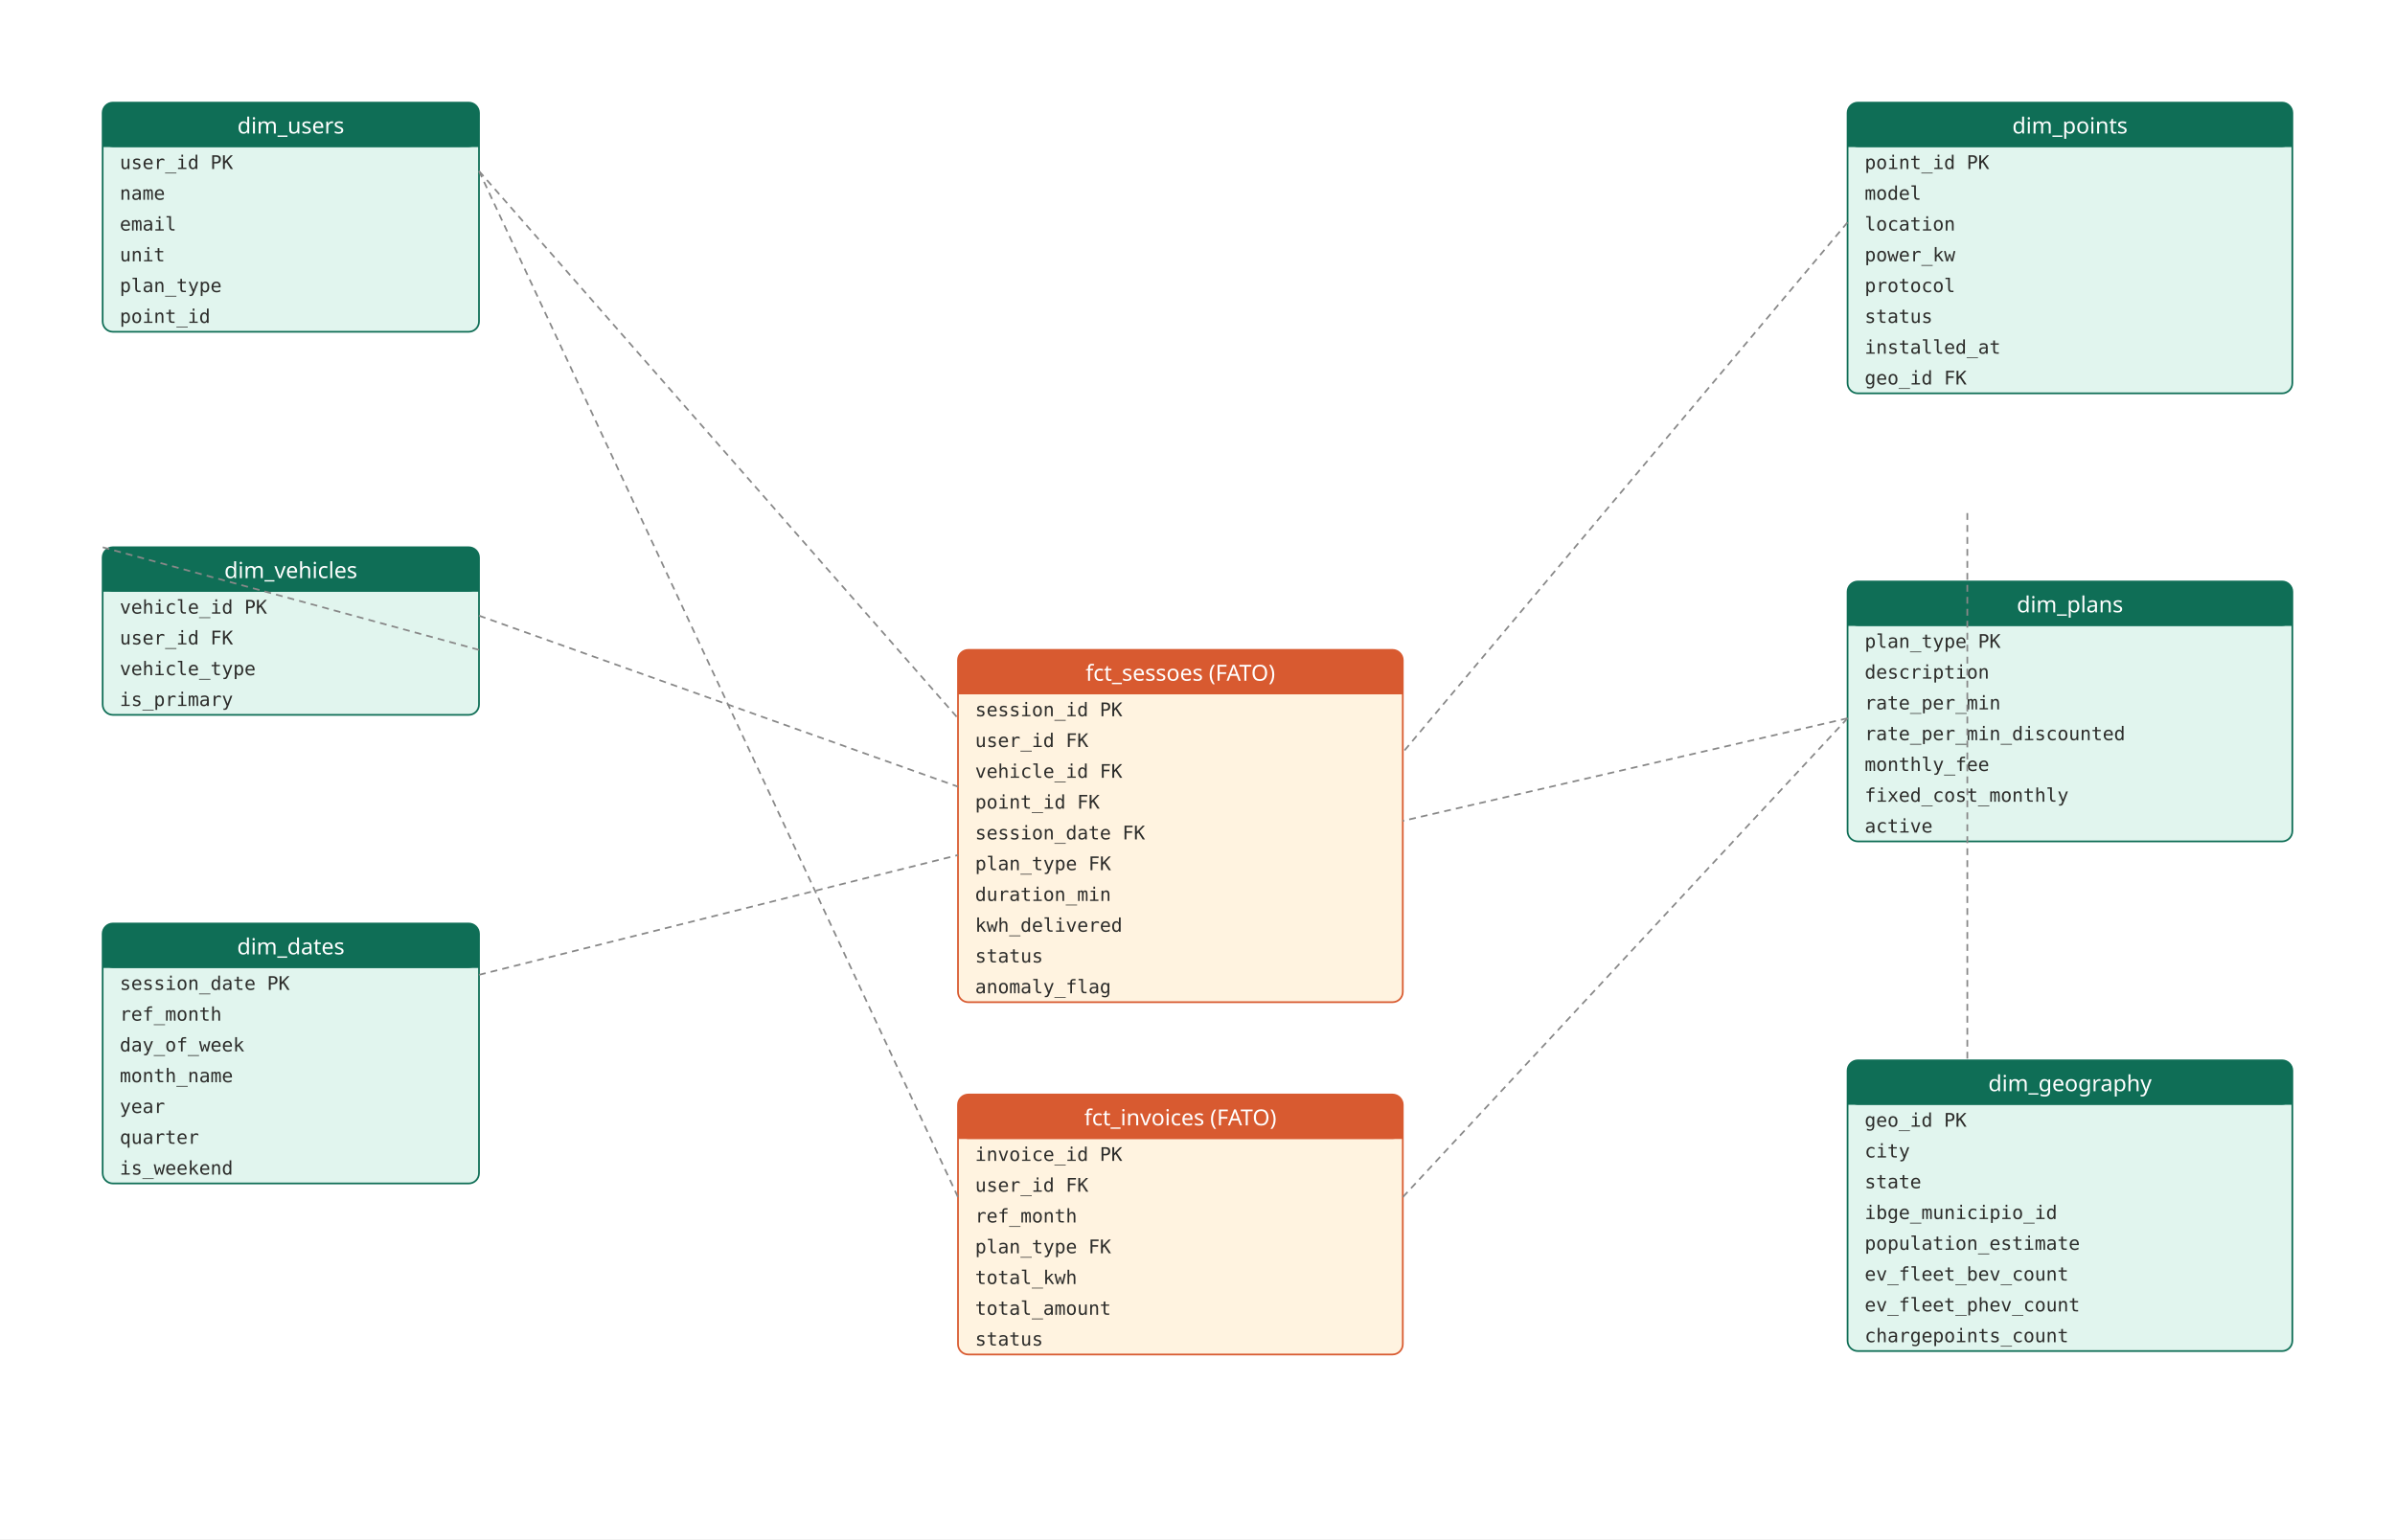
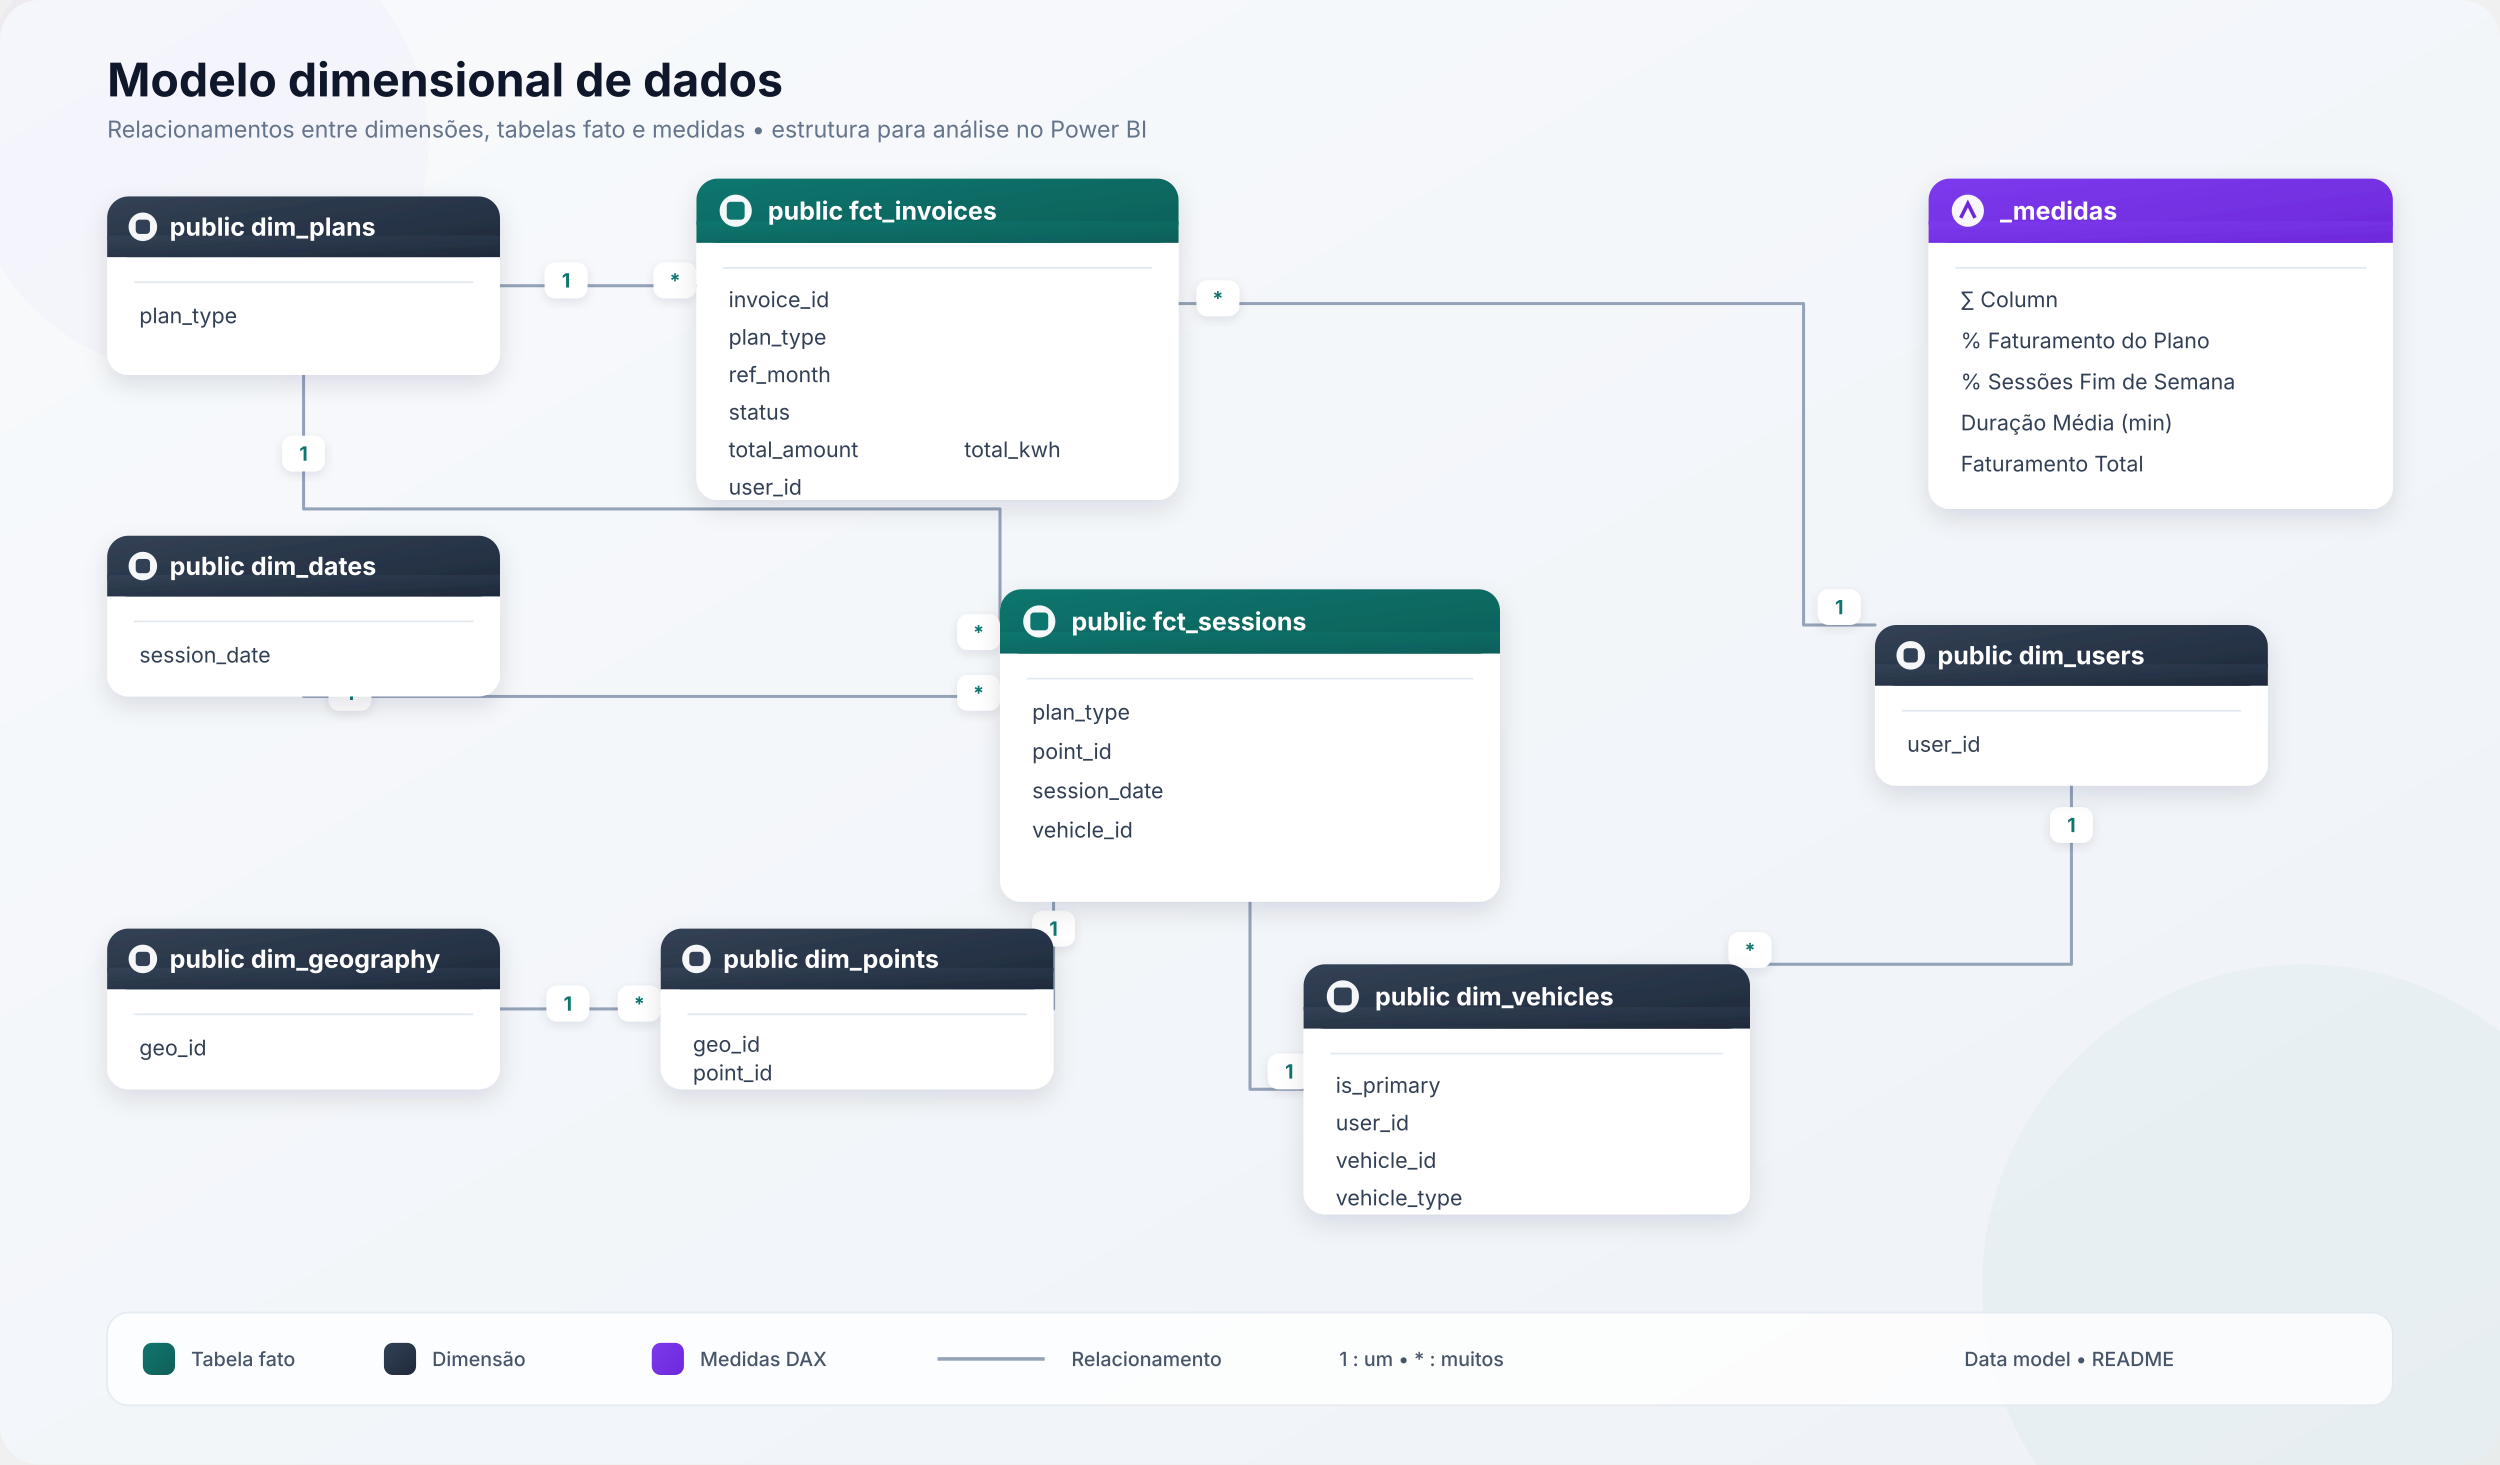
- <svg xmlns="http://www.w3.org/2000/svg" viewBox="0 0 1400 900" width="1400" height="900">
-   <rect x="0" y="0" width="1400" height="900" fill="white" />
-   <g>
-     <rect x="560" y="380" width="260" height="206" rx="6" fill="#FFF3E0" stroke="#D85A30" stroke-width="1" />
-     <rect x="560" y="380" width="260" height="26" rx="6" fill="#D85A30" />
-     <rect x="560" y="400" width="260" height="6" fill="#D85A30" />
-     <text x="690.0" y="393.0" text-anchor="middle" dominant-baseline="central" font-size="13" font-weight="500" fill="#FFFFFF" font-family="sans-serif">fct_sessoes (FATO)</text>
-     <text x="570" y="415.0" dominant-baseline="central" font-size="11" fill="#2C2C2A" font-family="monospace">session_id PK</text>
-     <text x="570" y="433.0" dominant-baseline="central" font-size="11" fill="#2C2C2A" font-family="monospace">user_id FK</text>
-     <text x="570" y="451.0" dominant-baseline="central" font-size="11" fill="#2C2C2A" font-family="monospace">vehicle_id FK</text>
-     <text x="570" y="469.0" dominant-baseline="central" font-size="11" fill="#2C2C2A" font-family="monospace">point_id FK</text>
-     <text x="570" y="487.0" dominant-baseline="central" font-size="11" fill="#2C2C2A" font-family="monospace">session_date FK</text>
-     <text x="570" y="505.0" dominant-baseline="central" font-size="11" fill="#2C2C2A" font-family="monospace">plan_type FK</text>
-     <text x="570" y="523.0" dominant-baseline="central" font-size="11" fill="#2C2C2A" font-family="monospace">duration_min</text>
-     <text x="570" y="541.0" dominant-baseline="central" font-size="11" fill="#2C2C2A" font-family="monospace">kwh_delivered</text>
-     <text x="570" y="559.0" dominant-baseline="central" font-size="11" fill="#2C2C2A" font-family="monospace">status</text>
-     <text x="570" y="577.0" dominant-baseline="central" font-size="11" fill="#2C2C2A" font-family="monospace">anomaly_flag</text>
-   </g>
-   <g>
-     <rect x="560" y="640" width="260" height="152" rx="6" fill="#FFF3E0" stroke="#D85A30" stroke-width="1" />
-     <rect x="560" y="640" width="260" height="26" rx="6" fill="#D85A30" />
-     <rect x="560" y="660" width="260" height="6" fill="#D85A30" />
-     <text x="690.0" y="653.0" text-anchor="middle" dominant-baseline="central" font-size="13" font-weight="500" fill="#FFFFFF" font-family="sans-serif">fct_invoices (FATO)</text>
-     <text x="570" y="675.0" dominant-baseline="central" font-size="11" fill="#2C2C2A" font-family="monospace">invoice_id PK</text>
-     <text x="570" y="693.0" dominant-baseline="central" font-size="11" fill="#2C2C2A" font-family="monospace">user_id FK</text>
-     <text x="570" y="711.0" dominant-baseline="central" font-size="11" fill="#2C2C2A" font-family="monospace">ref_month</text>
-     <text x="570" y="729.0" dominant-baseline="central" font-size="11" fill="#2C2C2A" font-family="monospace">plan_type FK</text>
-     <text x="570" y="747.0" dominant-baseline="central" font-size="11" fill="#2C2C2A" font-family="monospace">total_kwh</text>
-     <text x="570" y="765.0" dominant-baseline="central" font-size="11" fill="#2C2C2A" font-family="monospace">total_amount</text>
-     <text x="570" y="783.0" dominant-baseline="central" font-size="11" fill="#2C2C2A" font-family="monospace">status</text>
-   </g>
-   <g>
-     <rect x="60" y="60" width="220" height="134" rx="6" fill="#E1F5EE" stroke="#0F6E56" stroke-width="1" />
-     <rect x="60" y="60" width="220" height="26" rx="6" fill="#0F6E56" />
-     <rect x="60" y="80" width="220" height="6" fill="#0F6E56" />
-     <text x="170.0" y="73.0" text-anchor="middle" dominant-baseline="central" font-size="13" font-weight="500" fill="#FFFFFF" font-family="sans-serif">dim_users</text>
-     <text x="70" y="95.0" dominant-baseline="central" font-size="11" fill="#2C2C2A" font-family="monospace">user_id PK</text>
-     <text x="70" y="113.0" dominant-baseline="central" font-size="11" fill="#2C2C2A" font-family="monospace">name</text>
-     <text x="70" y="131.0" dominant-baseline="central" font-size="11" fill="#2C2C2A" font-family="monospace">email</text>
-     <text x="70" y="149.0" dominant-baseline="central" font-size="11" fill="#2C2C2A" font-family="monospace">unit</text>
-     <text x="70" y="167.0" dominant-baseline="central" font-size="11" fill="#2C2C2A" font-family="monospace">plan_type</text>
-     <text x="70" y="185.0" dominant-baseline="central" font-size="11" fill="#2C2C2A" font-family="monospace">point_id</text>
-   </g>
-   <g>
-     <rect x="60" y="320" width="220" height="98" rx="6" fill="#E1F5EE" stroke="#0F6E56" stroke-width="1" />
-     <rect x="60" y="320" width="220" height="26" rx="6" fill="#0F6E56" />
-     <rect x="60" y="340" width="220" height="6" fill="#0F6E56" />
-     <text x="170.0" y="333.0" text-anchor="middle" dominant-baseline="central" font-size="13" font-weight="500" fill="#FFFFFF" font-family="sans-serif">dim_vehicles</text>
-     <text x="70" y="355.0" dominant-baseline="central" font-size="11" fill="#2C2C2A" font-family="monospace">vehicle_id PK</text>
-     <text x="70" y="373.0" dominant-baseline="central" font-size="11" fill="#2C2C2A" font-family="monospace">user_id FK</text>
-     <text x="70" y="391.0" dominant-baseline="central" font-size="11" fill="#2C2C2A" font-family="monospace">vehicle_type</text>
-     <text x="70" y="409.0" dominant-baseline="central" font-size="11" fill="#2C2C2A" font-family="monospace">is_primary</text>
-   </g>
-   <g>
-     <rect x="60" y="540" width="220" height="152" rx="6" fill="#E1F5EE" stroke="#0F6E56" stroke-width="1" />
-     <rect x="60" y="540" width="220" height="26" rx="6" fill="#0F6E56" />
-     <rect x="60" y="560" width="220" height="6" fill="#0F6E56" />
-     <text x="170.0" y="553.0" text-anchor="middle" dominant-baseline="central" font-size="13" font-weight="500" fill="#FFFFFF" font-family="sans-serif">dim_dates</text>
-     <text x="70" y="575.0" dominant-baseline="central" font-size="11" fill="#2C2C2A" font-family="monospace">session_date PK</text>
-     <text x="70" y="593.0" dominant-baseline="central" font-size="11" fill="#2C2C2A" font-family="monospace">ref_month</text>
-     <text x="70" y="611.0" dominant-baseline="central" font-size="11" fill="#2C2C2A" font-family="monospace">day_of_week</text>
-     <text x="70" y="629.0" dominant-baseline="central" font-size="11" fill="#2C2C2A" font-family="monospace">month_name</text>
-     <text x="70" y="647.0" dominant-baseline="central" font-size="11" fill="#2C2C2A" font-family="monospace">year</text>
-     <text x="70" y="665.0" dominant-baseline="central" font-size="11" fill="#2C2C2A" font-family="monospace">quarter</text>
-     <text x="70" y="683.0" dominant-baseline="central" font-size="11" fill="#2C2C2A" font-family="monospace">is_weekend</text>
-   </g>
-   <g>
-     <rect x="1080" y="60" width="260" height="170" rx="6" fill="#E1F5EE" stroke="#0F6E56" stroke-width="1" />
-     <rect x="1080" y="60" width="260" height="26" rx="6" fill="#0F6E56" />
-     <rect x="1080" y="80" width="260" height="6" fill="#0F6E56" />
-     <text x="1210.0" y="73.0" text-anchor="middle" dominant-baseline="central" font-size="13" font-weight="500" fill="#FFFFFF" font-family="sans-serif">dim_points</text>
-     <text x="1090" y="95.0" dominant-baseline="central" font-size="11" fill="#2C2C2A" font-family="monospace">point_id PK</text>
-     <text x="1090" y="113.0" dominant-baseline="central" font-size="11" fill="#2C2C2A" font-family="monospace">model</text>
-     <text x="1090" y="131.0" dominant-baseline="central" font-size="11" fill="#2C2C2A" font-family="monospace">location</text>
-     <text x="1090" y="149.0" dominant-baseline="central" font-size="11" fill="#2C2C2A" font-family="monospace">power_kw</text>
-     <text x="1090" y="167.0" dominant-baseline="central" font-size="11" fill="#2C2C2A" font-family="monospace">protocol</text>
-     <text x="1090" y="185.0" dominant-baseline="central" font-size="11" fill="#2C2C2A" font-family="monospace">status</text>
-     <text x="1090" y="203.0" dominant-baseline="central" font-size="11" fill="#2C2C2A" font-family="monospace">installed_at</text>
-     <text x="1090" y="221.0" dominant-baseline="central" font-size="11" fill="#2C2C2A" font-family="monospace">geo_id FK</text>
-   </g>
-   <g>
-     <rect x="1080" y="340" width="260" height="152" rx="6" fill="#E1F5EE" stroke="#0F6E56" stroke-width="1" />
-     <rect x="1080" y="340" width="260" height="26" rx="6" fill="#0F6E56" />
-     <rect x="1080" y="360" width="260" height="6" fill="#0F6E56" />
-     <text x="1210.0" y="353.0" text-anchor="middle" dominant-baseline="central" font-size="13" font-weight="500" fill="#FFFFFF" font-family="sans-serif">dim_plans</text>
-     <text x="1090" y="375.0" dominant-baseline="central" font-size="11" fill="#2C2C2A" font-family="monospace">plan_type PK</text>
-     <text x="1090" y="393.0" dominant-baseline="central" font-size="11" fill="#2C2C2A" font-family="monospace">description</text>
-     <text x="1090" y="411.0" dominant-baseline="central" font-size="11" fill="#2C2C2A" font-family="monospace">rate_per_min</text>
-     <text x="1090" y="429.0" dominant-baseline="central" font-size="11" fill="#2C2C2A" font-family="monospace">rate_per_min_discounted</text>
-     <text x="1090" y="447.0" dominant-baseline="central" font-size="11" fill="#2C2C2A" font-family="monospace">monthly_fee</text>
-     <text x="1090" y="465.0" dominant-baseline="central" font-size="11" fill="#2C2C2A" font-family="monospace">fixed_cost_monthly</text>
-     <text x="1090" y="483.0" dominant-baseline="central" font-size="11" fill="#2C2C2A" font-family="monospace">active</text>
-   </g>
-   <g>
-     <rect x="1080" y="620" width="260" height="170" rx="6" fill="#E1F5EE" stroke="#0F6E56" stroke-width="1" />
-     <rect x="1080" y="620" width="260" height="26" rx="6" fill="#0F6E56" />
-     <rect x="1080" y="640" width="260" height="6" fill="#0F6E56" />
-     <text x="1210.0" y="633.0" text-anchor="middle" dominant-baseline="central" font-size="13" font-weight="500" fill="#FFFFFF" font-family="sans-serif">dim_geography</text>
-     <text x="1090" y="655.0" dominant-baseline="central" font-size="11" fill="#2C2C2A" font-family="monospace">geo_id PK</text>
-     <text x="1090" y="673.0" dominant-baseline="central" font-size="11" fill="#2C2C2A" font-family="monospace">city</text>
-     <text x="1090" y="691.0" dominant-baseline="central" font-size="11" fill="#2C2C2A" font-family="monospace">state</text>
-     <text x="1090" y="709.0" dominant-baseline="central" font-size="11" fill="#2C2C2A" font-family="monospace">ibge_municipio_id</text>
-     <text x="1090" y="727.0" dominant-baseline="central" font-size="11" fill="#2C2C2A" font-family="monospace">population_estimate</text>
-     <text x="1090" y="745.0" dominant-baseline="central" font-size="11" fill="#2C2C2A" font-family="monospace">ev_fleet_bev_count</text>
-     <text x="1090" y="763.0" dominant-baseline="central" font-size="11" fill="#2C2C2A" font-family="monospace">ev_fleet_phev_count</text>
-     <text x="1090" y="781.0" dominant-baseline="central" font-size="11" fill="#2C2C2A" font-family="monospace">chargepoints_count</text>
-   </g>
-   <line x1="280" y1="100" x2="560" y2="420" stroke="#888" stroke-width="1" stroke-dasharray="4 3" />
-   <line x1="280" y1="360" x2="560" y2="460" stroke="#888" stroke-width="1" stroke-dasharray="4 3" />
-   <line x1="280" y1="570" x2="560" y2="500" stroke="#888" stroke-width="1" stroke-dasharray="4 3" />
-   <line x1="1080" y1="130" x2="820" y2="440" stroke="#888" stroke-width="1" stroke-dasharray="4 3" />
-   <line x1="1080" y1="420" x2="820" y2="480" stroke="#888" stroke-width="1" stroke-dasharray="4 3" />
-   <line x1="280" y1="100" x2="560" y2="700" stroke="#888" stroke-width="1" stroke-dasharray="4 3" />
-   <line x1="1080" y1="420" x2="820" y2="700" stroke="#888" stroke-width="1" stroke-dasharray="4 3" />
-   <line x1="280" y1="380" x2="60" y2="320" stroke="#888" stroke-width="1" stroke-dasharray="4 3" />
-   <line x1="1150" y1="300" x2="1150" y2="620" stroke="#888" stroke-width="1" stroke-dasharray="4 3" />
+ <svg xmlns="http://www.w3.org/2000/svg" width="1400" height="820" viewBox="0 0 1400 820" role="img" aria-labelledby="title desc">
+   <defs>
+     <linearGradient id="bg" x1="0" y1="0" x2="1" y2="1">
+       <stop offset="0%" stop-color="#f8fafc" />
+       <stop offset="100%" stop-color="#eef2f7" />
+     </linearGradient>
+     <linearGradient id="fact" x1="0" y1="0" x2="1" y2="1">
+       <stop offset="0%" stop-color="#0f766e" />
+       <stop offset="100%" stop-color="#115e59" />
+     </linearGradient>
+     <linearGradient id="dim" x1="0" y1="0" x2="1" y2="1">
+       <stop offset="0%" stop-color="#334155" />
+       <stop offset="100%" stop-color="#1e293b" />
+     </linearGradient>
+     <linearGradient id="measure" x1="0" y1="0" x2="1" y2="1">
+       <stop offset="0%" stop-color="#7c3aed" />
+       <stop offset="100%" stop-color="#6d28d9" />
+     </linearGradient>
+     <filter id="shadow" x="-20%" y="-20%" width="140%" height="150%">
+       <feDropShadow dx="0" dy="5" stdDeviation="7" flood-color="#0f172a" flood-opacity=".12" />
+     </filter>
+     <filter id="soft" x="-20%" y="-20%" width="140%" height="150%">
+       <feDropShadow dx="0" dy="2" stdDeviation="3" flood-color="#0f172a" flood-opacity=".10" />
+     </filter>
+     <style>
+       .title{font:700 26px Inter,Segoe UI,Arial,sans-serif;fill:#0f172a}
+       .subtitle{font:400 13px Inter,Segoe UI,Arial,sans-serif;fill:#64748b}
+       .table-title{font:700 14px Inter,Segoe UI,Arial,sans-serif;fill:#fff}
+       .field{font:400 12px Inter,Segoe UI,Arial,sans-serif;fill:#334155}
+       .field-light{font:400 12px Inter,Segoe UI,Arial,sans-serif;fill:#475569}
+       .cardinal{font:700 11px Inter,Segoe UI,Arial,sans-serif;fill:#0f766e}
+       .legend{font:500 11px Inter,Segoe UI,Arial,sans-serif;fill:#475569}
+     </style>
+   </defs>
+   <rect width="1400" height="820" rx="22" fill="url(#bg)" />
+   <circle cx="1290" cy="720" r="180" fill="#0f766e" opacity=".035" />
+   <circle cx="110" cy="80" r="130" fill="#7c3aed" opacity=".025" />
+   <text x="60" y="54" class="title">Modelo dimensional de dados</text>
+   <text x="60" y="77" class="subtitle">Relacionamentos entre dimensões, tabelas fato e medidas • estrutura para análise no Power BI</text>
+   <g fill="none" stroke="#94a3b8" stroke-width="1.7" stroke-linecap="round" stroke-linejoin="round">
+     <path d="M280 160 H390" />
+     <path d="M170 210 V285 H560 V355" />
+     <path d="M170 390 H560" />
+     <path d="M280 565 H370" />
+     <path d="M590 565 V490" />
+     <path d="M660 170 H1010 V350 H1050" />
+     <path d="M1160 440 V540 H980" />
+     <path d="M730 610 H700 V490 H700" />
+   </g>
+   <g class="cardinal">
+     <g>
+       <rect x="305" y="147" width="24" height="20" rx="6" fill="#fff" filter="url(#soft)" />
+       <text x="317" y="161" text-anchor="middle">1</text>
+     </g>
+     <g>
+       <rect x="366" y="147" width="24" height="20" rx="6" fill="#fff" filter="url(#soft)" />
+       <text x="378" y="161" text-anchor="middle">*</text>
+     </g>
+     <g>
+       <rect x="158" y="244" width="24" height="20" rx="6" fill="#fff" filter="url(#soft)" />
+       <text x="170" y="258" text-anchor="middle">1</text>
+     </g>
+     <g>
+       <rect x="536" y="344" width="24" height="20" rx="6" fill="#fff" filter="url(#soft)" />
+       <text x="548" y="358" text-anchor="middle">*</text>
+     </g>
+     <g>
+       <rect x="184" y="378" width="24" height="20" rx="6" fill="#fff" filter="url(#soft)" />
+       <text x="196" y="392" text-anchor="middle">1</text>
+     </g>
+     <g>
+       <rect x="536" y="378" width="24" height="20" rx="6" fill="#fff" filter="url(#soft)" />
+       <text x="548" y="392" text-anchor="middle">*</text>
+     </g>
+     <g>
+       <rect x="306" y="552" width="24" height="20" rx="6" fill="#fff" filter="url(#soft)" />
+       <text x="318" y="566" text-anchor="middle">1</text>
+     </g>
+     <g>
+       <rect x="346" y="552" width="24" height="20" rx="6" fill="#fff" filter="url(#soft)" />
+       <text x="358" y="566" text-anchor="middle">*</text>
+     </g>
+     <g>
+       <rect x="578" y="510" width="24" height="20" rx="6" fill="#fff" filter="url(#soft)" />
+       <text x="590" y="524" text-anchor="middle">1</text>
+     </g>
+     <g>
+       <rect x="536" y="554" width="24" height="20" rx="6" fill="#fff" filter="url(#soft)" />
+       <text x="548" y="568" text-anchor="middle">*</text>
+     </g>
+     <g>
+       <rect x="670" y="157" width="24" height="20" rx="6" fill="#fff" filter="url(#soft)" />
+       <text x="682" y="171" text-anchor="middle">*</text>
+     </g>
+     <g>
+       <rect x="1018" y="330" width="24" height="20" rx="6" fill="#fff" filter="url(#soft)" />
+       <text x="1030" y="344" text-anchor="middle">1</text>
+     </g>
+     <g>
+       <rect x="1148" y="452" width="24" height="20" rx="6" fill="#fff" filter="url(#soft)" />
+       <text x="1160" y="466" text-anchor="middle">1</text>
+     </g>
+     <g>
+       <rect x="968" y="522" width="24" height="20" rx="6" fill="#fff" filter="url(#soft)" />
+       <text x="980" y="536" text-anchor="middle">*</text>
+     </g>
+     <g>
+       <rect x="710" y="590" width="24" height="20" rx="6" fill="#fff" filter="url(#soft)" />
+       <text x="722" y="604" text-anchor="middle">1</text>
+     </g>
+     <g>
+       <rect x="688" y="470" width="24" height="20" rx="6" fill="#fff" filter="url(#soft)" />
+       <text x="700" y="484" text-anchor="middle">*</text>
+     </g>
+   </g>
+   <g filter="url(#shadow)">
+     <rect x="60" y="110" width="220" height="100" rx="12" fill="#fff" />
+     <rect x="60" y="110" width="220" height="34" rx="12" fill="url(#dim)" />
+     <rect x="60" y="132" width="220" height="12" fill="url(#dim)" />
+     <circle cx="80" cy="127" r="8" fill="#fff" opacity=".95" />
+     <rect x="76" y="123" width="8" height="8" rx="2" fill="#334155" />
+     <text x="95" y="132" class="table-title">public dim_plans</text>
+     <line x1="75" y1="158" x2="265" y2="158" stroke="#e2e8f0" />
+     <text x="78" y="181" class="field">plan_type</text>
+   </g>
+   <g filter="url(#shadow)">
+     <rect x="60" y="300" width="220" height="90" rx="12" fill="#fff" />
+     <rect x="60" y="300" width="220" height="34" rx="12" fill="url(#dim)" />
+     <rect x="60" y="322" width="220" height="12" fill="url(#dim)" />
+     <circle cx="80" cy="317" r="8" fill="#fff" opacity=".95" />
+     <rect x="76" y="313" width="8" height="8" rx="2" fill="#334155" />
+     <text x="95" y="322" class="table-title">public dim_dates</text>
+     <line x1="75" y1="348" x2="265" y2="348" stroke="#e2e8f0" />
+     <text x="78" y="371" class="field">session_date</text>
+   </g>
+   <g filter="url(#shadow)">
+     <rect x="60" y="520" width="220" height="90" rx="12" fill="#fff" />
+     <rect x="60" y="520" width="220" height="34" rx="12" fill="url(#dim)" />
+     <rect x="60" y="542" width="220" height="12" fill="url(#dim)" />
+     <circle cx="80" cy="537" r="8" fill="#fff" opacity=".95" />
+     <rect x="76" y="533" width="8" height="8" rx="2" fill="#334155" />
+     <text x="95" y="542" class="table-title">public dim_geography</text>
+     <line x1="75" y1="568" x2="265" y2="568" stroke="#e2e8f0" />
+     <text x="78" y="591" class="field">geo_id</text>
+   </g>
+   <g filter="url(#shadow)">
+     <rect x="370" y="520" width="220" height="90" rx="12" fill="#fff" />
+     <rect x="370" y="520" width="220" height="34" rx="12" fill="url(#dim)" />
+     <rect x="370" y="542" width="220" height="12" fill="url(#dim)" />
+     <circle cx="390" cy="537" r="8" fill="#fff" opacity=".95" />
+     <rect x="386" y="533" width="8" height="8" rx="2" fill="#334155" />
+     <text x="405" y="542" class="table-title">public dim_points</text>
+     <line x1="385" y1="568" x2="575" y2="568" stroke="#e2e8f0" />
+     <text x="388" y="589" class="field">geo_id</text>
+     <text x="388" y="605" class="field">point_id</text>
+   </g>
+   <g filter="url(#shadow)">
+     <rect x="390" y="100" width="270" height="180" rx="12" fill="#fff" />
+     <rect x="390" y="100" width="270" height="36" rx="12" fill="url(#fact)" />
+     <rect x="390" y="124" width="270" height="12" fill="url(#fact)" />
+     <circle cx="412" cy="118" r="9" fill="#fff" opacity=".95" />
+     <rect x="407" y="113" width="10" height="10" rx="2" fill="#0f766e" />
+     <text x="430" y="123" class="table-title">public fct_invoices</text>
+     <line x1="405" y1="150" x2="645" y2="150" stroke="#e2e8f0" />
+     <text x="408" y="172" class="field">invoice_id</text>
+     <text x="408" y="193" class="field">plan_type</text>
+     <text x="408" y="214" class="field">ref_month</text>
+     <text x="408" y="235" class="field">status</text>
+     <text x="408" y="256" class="field">total_amount</text>
+     <text x="540" y="256" class="field">total_kwh</text>
+     <text x="408" y="277" class="field">user_id</text>
+   </g>
+   <g filter="url(#shadow)">
+     <rect x="560" y="330" width="280" height="175" rx="12" fill="#fff" />
+     <rect x="560" y="330" width="280" height="36" rx="12" fill="url(#fact)" />
+     <rect x="560" y="354" width="280" height="12" fill="url(#fact)" />
+     <circle cx="582" cy="348" r="9" fill="#fff" opacity=".95" />
+     <rect x="577" y="343" width="10" height="10" rx="2" fill="#0f766e" />
+     <text x="600" y="353" class="table-title">public fct_sessions</text>
+     <line x1="575" y1="380" x2="825" y2="380" stroke="#e2e8f0" />
+     <text x="578" y="403" class="field">plan_type</text>
+     <text x="578" y="425" class="field">point_id</text>
+     <text x="578" y="447" class="field">session_date</text>
+     <text x="578" y="469" class="field">vehicle_id</text>
+   </g>
+   <g filter="url(#shadow)">
+     <rect x="1050" y="350" width="220" height="90" rx="12" fill="#fff" />
+     <rect x="1050" y="350" width="220" height="34" rx="12" fill="url(#dim)" />
+     <rect x="1050" y="372" width="220" height="12" fill="url(#dim)" />
+     <circle cx="1070" cy="367" r="8" fill="#fff" opacity=".95" />
+     <rect x="1066" y="363" width="8" height="8" rx="2" fill="#334155" />
+     <text x="1085" y="372" class="table-title">public dim_users</text>
+     <line x1="1065" y1="398" x2="1255" y2="398" stroke="#e2e8f0" />
+     <text x="1068" y="421" class="field">user_id</text>
+   </g>
+   <g filter="url(#shadow)">
+     <rect x="730" y="540" width="250" height="140" rx="12" fill="#fff" />
+     <rect x="730" y="540" width="250" height="36" rx="12" fill="url(#dim)" />
+     <rect x="730" y="564" width="250" height="12" fill="url(#dim)" />
+     <circle cx="752" cy="558" r="9" fill="#fff" opacity=".95" />
+     <rect x="747" y="553" width="10" height="10" rx="2" fill="#334155" />
+     <text x="770" y="563" class="table-title">public dim_vehicles</text>
+     <line x1="745" y1="590" x2="965" y2="590" stroke="#e2e8f0" />
+     <text x="748" y="612" class="field">is_primary</text>
+     <text x="748" y="633" class="field">user_id</text>
+     <text x="748" y="654" class="field">vehicle_id</text>
+     <text x="748" y="675" class="field">vehicle_type</text>
+   </g>
+   <g filter="url(#shadow)">
+     <rect x="1080" y="100" width="260" height="185" rx="12" fill="#fff" />
+     <rect x="1080" y="100" width="260" height="36" rx="12" fill="url(#measure)" />
+     <rect x="1080" y="124" width="260" height="12" fill="url(#measure)" />
+     <circle cx="1102" cy="118" r="9" fill="#fff" opacity=".95" />
+     <path d="M1098 122 L1102 114 L1106 122" fill="none" stroke="#6d28d9" stroke-width="2" />
+     <text x="1120" y="123" class="table-title">_medidas</text>
+     <line x1="1095" y1="150" x2="1325" y2="150" stroke="#e2e8f0" />
+     <text x="1098" y="172" class="field">∑  Column</text>
+     <text x="1098" y="195" class="field">% Faturamento do Plano</text>
+     <text x="1098" y="218" class="field">% Sessões Fim de Semana</text>
+     <text x="1098" y="241" class="field">Duração Média (min)</text>
+     <text x="1098" y="264" class="field">Faturamento Total</text>
+   </g>
+   <g transform="translate(60 735)">
+     <rect x="0" y="0" width="1280" height="52" rx="12" fill="#ffffff" opacity=".78" stroke="#e2e8f0" />
+     <rect x="20" y="17" width="18" height="18" rx="5" fill="url(#fact)" />
+     <text x="47" y="30" class="legend">Tabela fato</text>
+     <rect x="155" y="17" width="18" height="18" rx="5" fill="url(#dim)" />
+     <text x="182" y="30" class="legend">Dimensão</text>
+     <rect x="305" y="17" width="18" height="18" rx="5" fill="url(#measure)" />
+     <text x="332" y="30" class="legend">Medidas DAX</text>
+     <line x1="465" y1="26" x2="525" y2="26" stroke="#94a3b8" stroke-width="2" />
+     <text x="540" y="30" class="legend">Relacionamento</text>
+     <text x="690" y="30" class="legend">1 : um  •  * : muitos</text>
+     <text x="1040" y="30" class="legend">Data model • README</text>
+   </g>
</svg>
